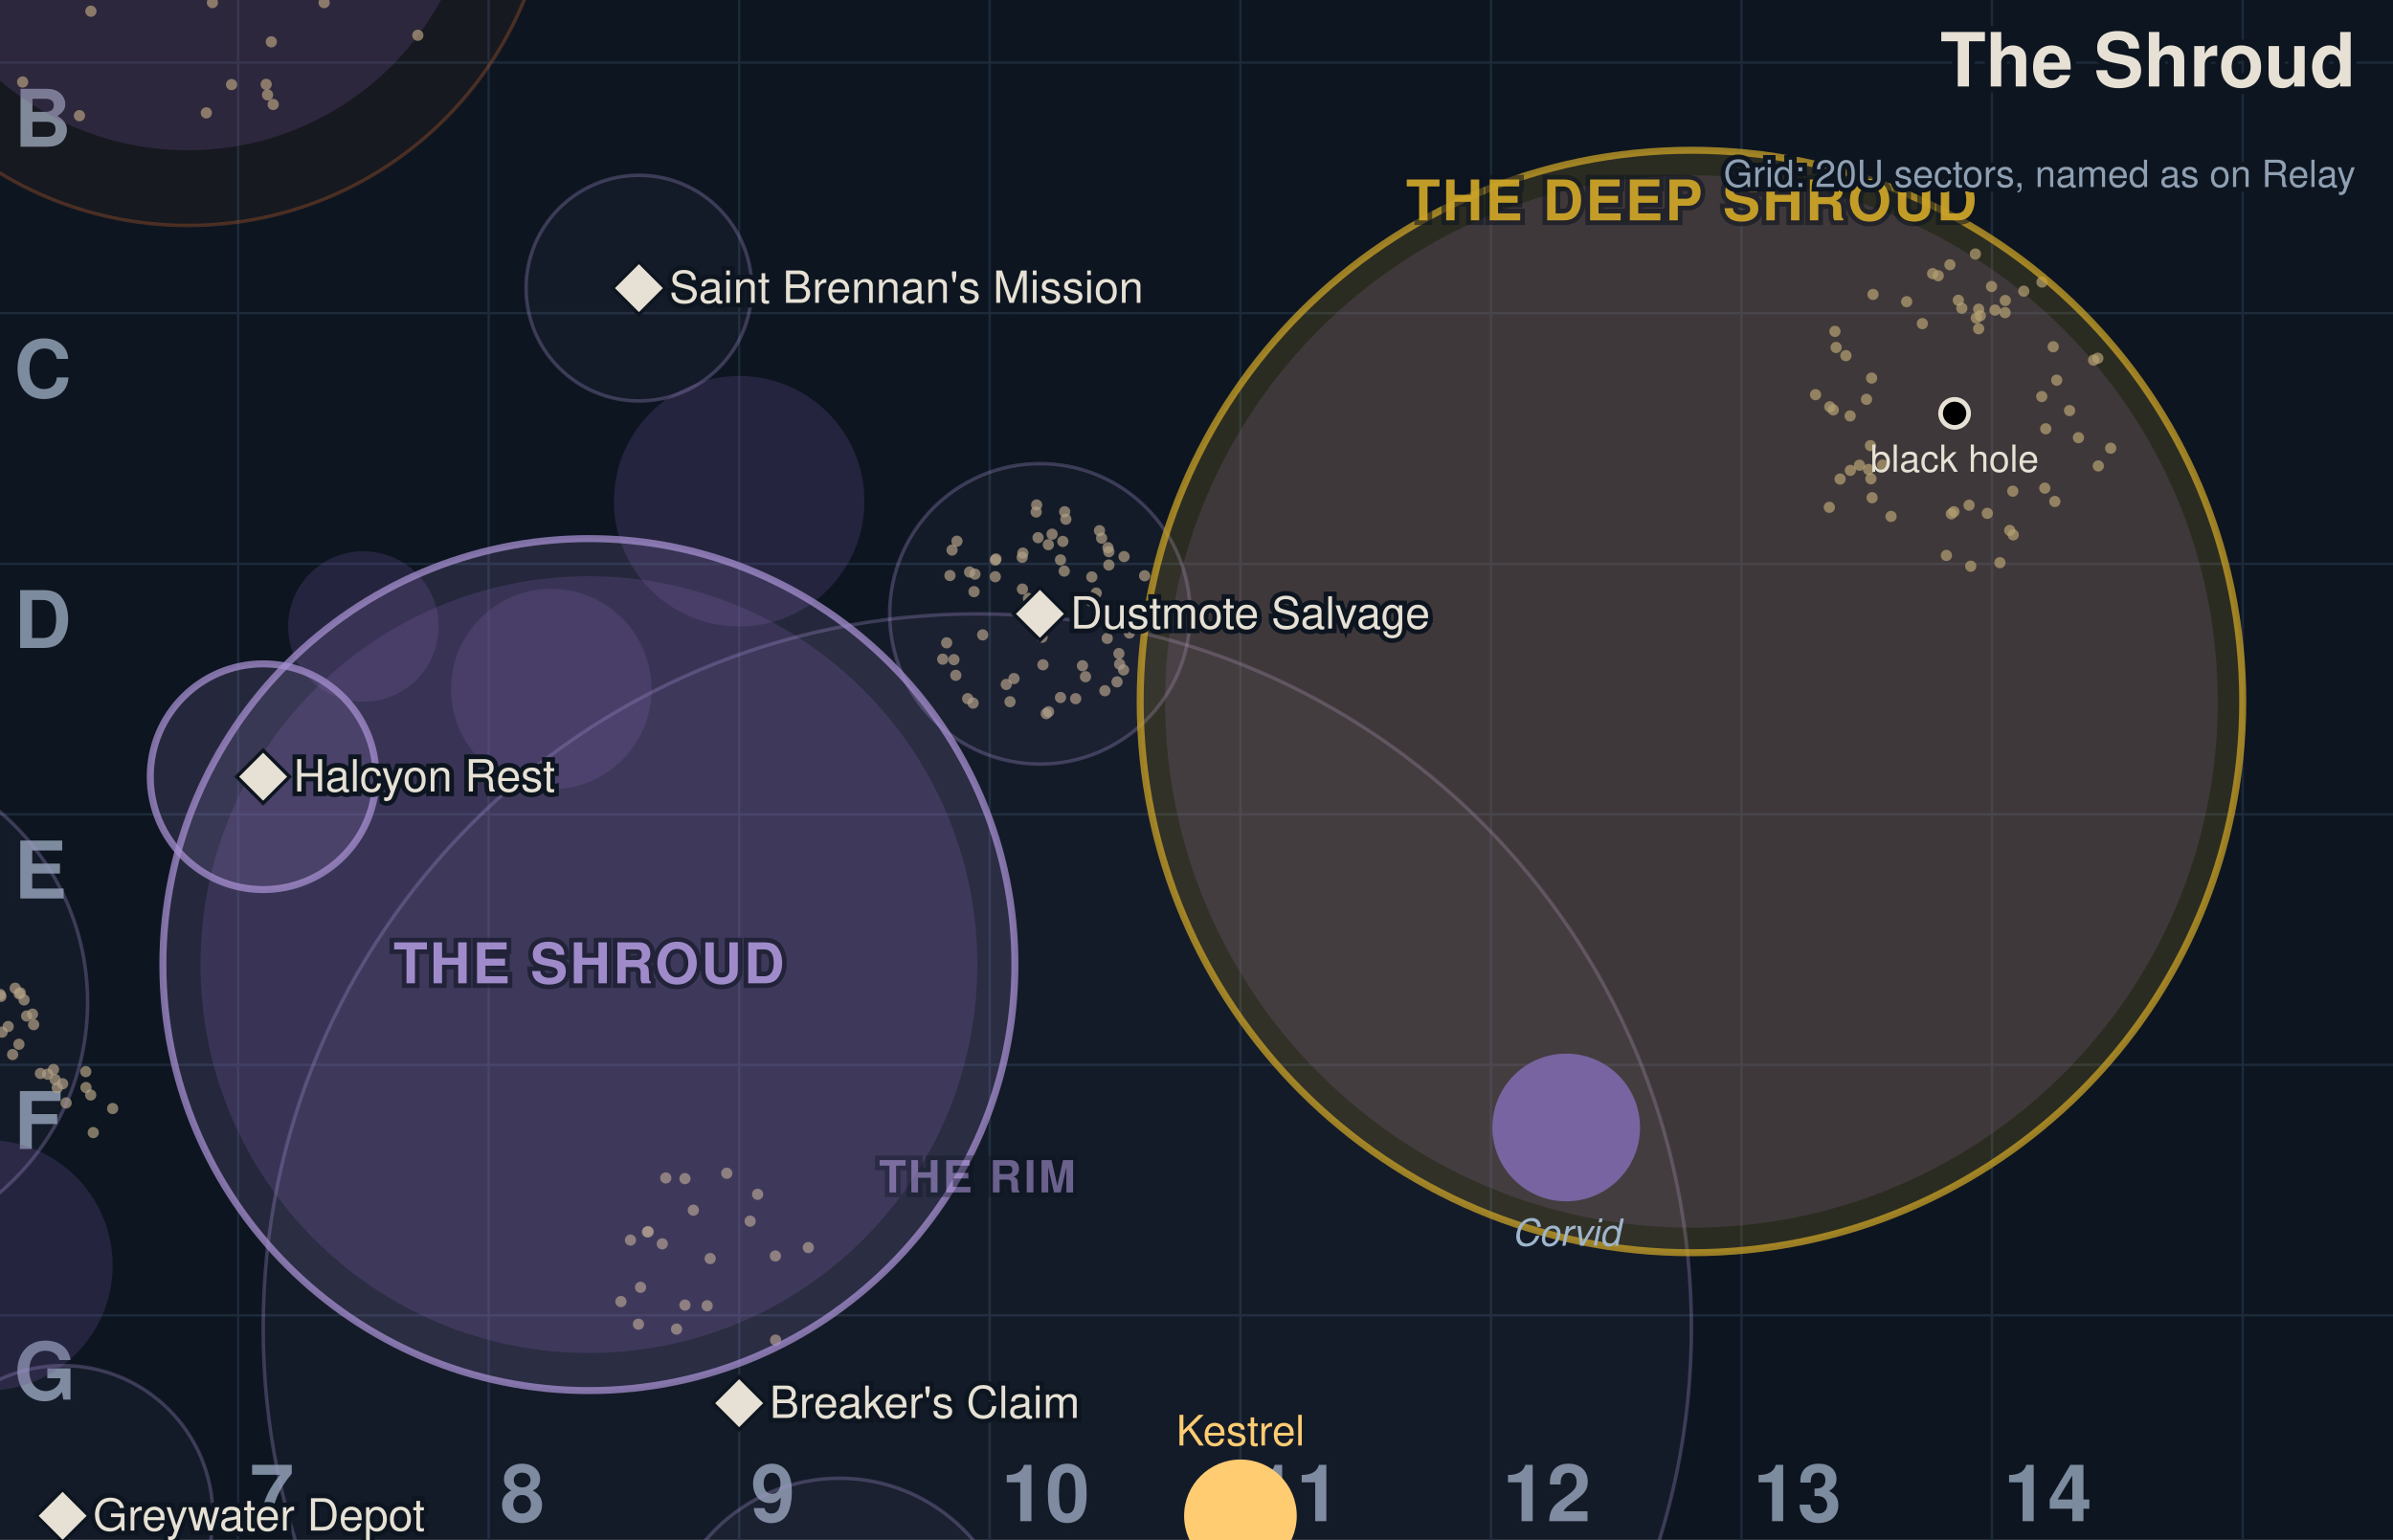
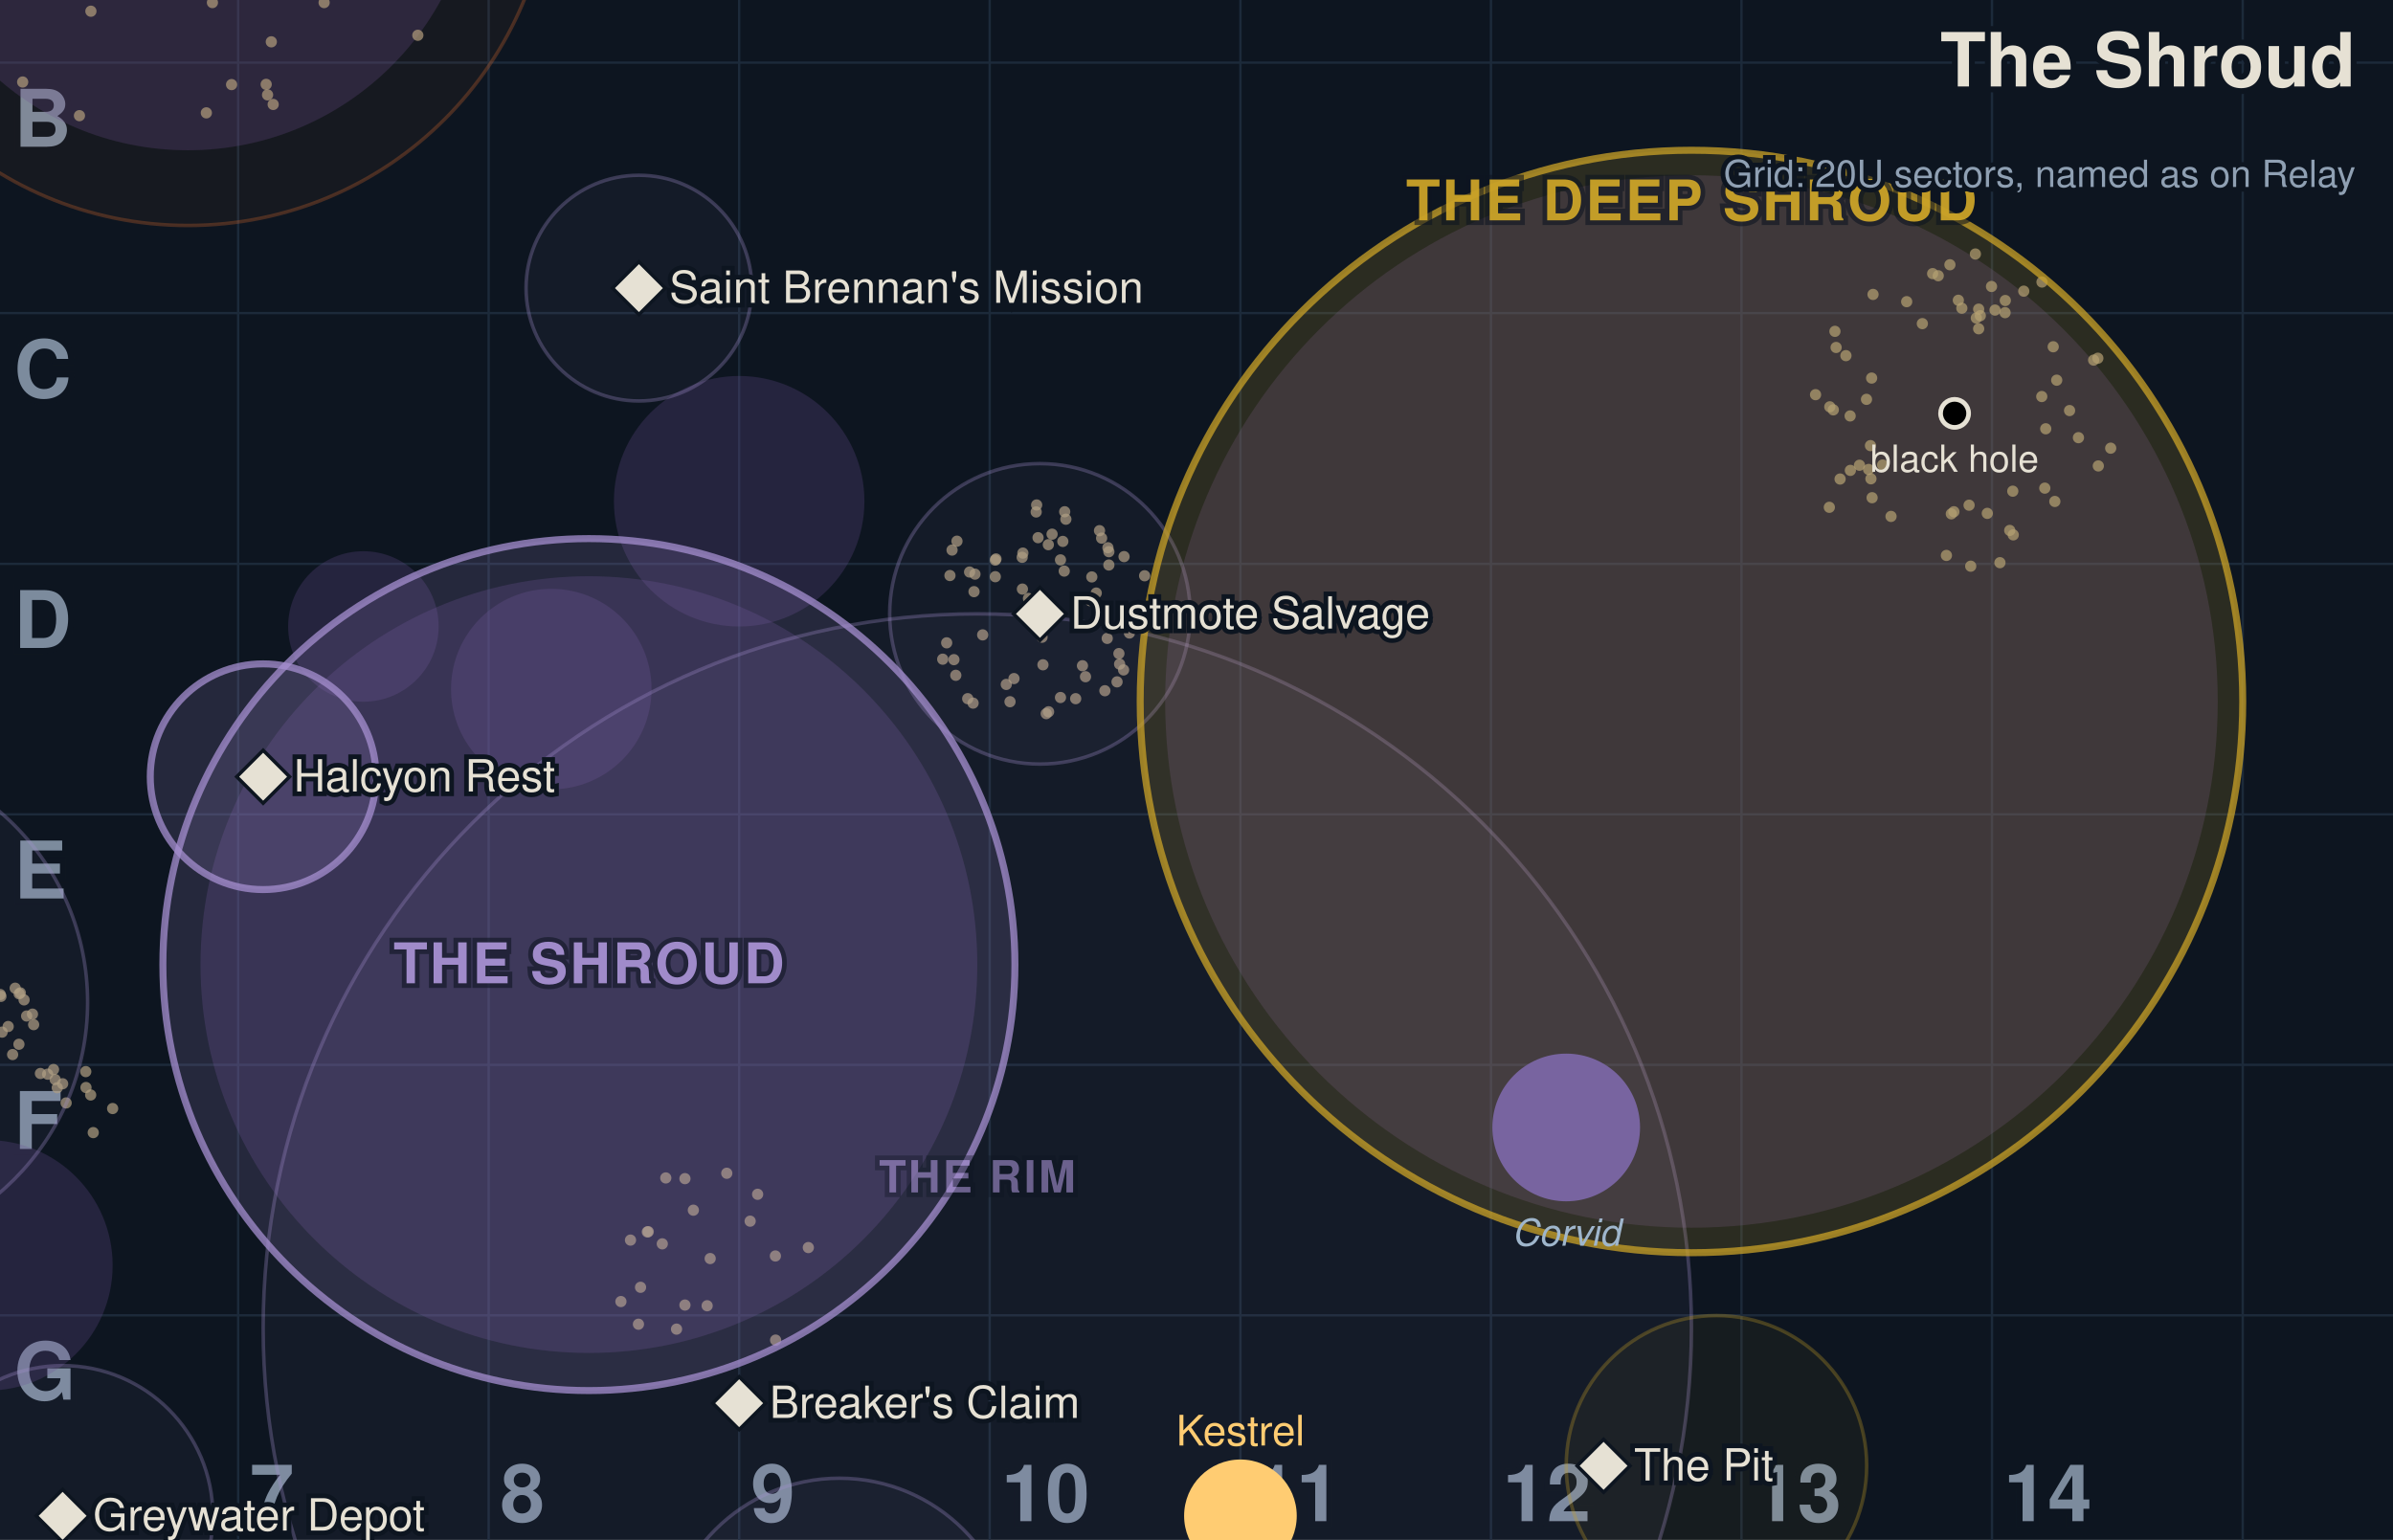
<svg xmlns="http://www.w3.org/2000/svg" viewBox="0 0 1024 659" font-family="Helvetica Neue, Helvetica, Arial, sans-serif">
  <rect width="1024" height="659" fill="#0d1520" />
  <line x1="-5.4" y1="0" x2="-5.4" y2="659" stroke="#1c2a3a" />
  <line x1="101.9" y1="0" x2="101.9" y2="659" stroke="#1c2a3a" />
  <text x="106.9" y="651" fill="#8fa0b3" font-size="34" font-weight="700" opacity="0.85" stroke="#0d1520" stroke-width="5" paint-order="stroke">7</text>
  <line x1="209.1" y1="0" x2="209.1" y2="659" stroke="#1c2a3a" />
  <text x="214.1" y="651" fill="#8fa0b3" font-size="34" font-weight="700" opacity="0.85" stroke="#0d1520" stroke-width="5" paint-order="stroke">8</text>
  <line x1="316.3" y1="0" x2="316.3" y2="659" stroke="#1c2a3a" />
  <text x="321.3" y="651" fill="#8fa0b3" font-size="34" font-weight="700" opacity="0.85" stroke="#0d1520" stroke-width="5" paint-order="stroke">9</text>
  <line x1="423.5" y1="0" x2="423.5" y2="659" stroke="#1c2a3a" />
  <text x="428.5" y="651" fill="#8fa0b3" font-size="34" font-weight="700" opacity="0.85" stroke="#0d1520" stroke-width="5" paint-order="stroke">10</text>
  <line x1="530.8" y1="0" x2="530.8" y2="659" stroke="#1c2a3a" />
  <text x="535.8" y="651" fill="#8fa0b3" font-size="34" font-weight="700" opacity="0.85" stroke="#0d1520" stroke-width="5" paint-order="stroke">11</text>
  <line x1="638.0" y1="0" x2="638.0" y2="659" stroke="#1c2a3a" />
  <text x="643.0" y="651" fill="#8fa0b3" font-size="34" font-weight="700" opacity="0.85" stroke="#0d1520" stroke-width="5" paint-order="stroke">12</text>
  <line x1="745.2" y1="0" x2="745.2" y2="659" stroke="#1c2a3a" />
  <text x="750.2" y="651" fill="#8fa0b3" font-size="34" font-weight="700" opacity="0.85" stroke="#0d1520" stroke-width="5" paint-order="stroke">13</text>
  <line x1="852.4" y1="0" x2="852.4" y2="659" stroke="#1c2a3a" />
  <text x="857.4" y="651" fill="#8fa0b3" font-size="34" font-weight="700" opacity="0.85" stroke="#0d1520" stroke-width="5" paint-order="stroke">14</text>
  <line x1="959.7" y1="0" x2="959.7" y2="659" stroke="#1c2a3a" />
  <line x1="0" y1="-80.4" x2="1024" y2="-80.4" stroke="#1c2a3a" />
  <line x1="0" y1="26.8" x2="1024" y2="26.8" stroke="#1c2a3a" />
  <text x="6" y="62.8" fill="#8fa0b3" font-size="34" font-weight="700" opacity="0.85" stroke="#0d1520" stroke-width="5" paint-order="stroke">B</text>
  <line x1="0" y1="134.0" x2="1024" y2="134.0" stroke="#1c2a3a" />
  <text x="6" y="170.0" fill="#8fa0b3" font-size="34" font-weight="700" opacity="0.85" stroke="#0d1520" stroke-width="5" paint-order="stroke">C</text>
  <line x1="0" y1="241.3" x2="1024" y2="241.3" stroke="#1c2a3a" />
  <text x="6" y="277.3" fill="#8fa0b3" font-size="34" font-weight="700" opacity="0.85" stroke="#0d1520" stroke-width="5" paint-order="stroke">D</text>
  <line x1="0" y1="348.5" x2="1024" y2="348.5" stroke="#1c2a3a" />
  <text x="6" y="384.5" fill="#8fa0b3" font-size="34" font-weight="700" opacity="0.85" stroke="#0d1520" stroke-width="5" paint-order="stroke">E</text>
  <line x1="0" y1="455.7" x2="1024" y2="455.7" stroke="#1c2a3a" />
  <text x="6" y="491.7" fill="#8fa0b3" font-size="34" font-weight="700" opacity="0.85" stroke="#0d1520" stroke-width="5" paint-order="stroke">F</text>
  <line x1="0" y1="562.9" x2="1024" y2="562.9" stroke="#1c2a3a" />
  <text x="6" y="598.9" fill="#8fa0b3" font-size="34" font-weight="700" opacity="0.85" stroke="#0d1520" stroke-width="5" paint-order="stroke">G</text>
  <circle cx="252.0" cy="412.8" r="166.2" fill="#6a4c93" opacity="0.26" />
  <circle cx="723.8" cy="300.2" r="225.2" fill="#6a4c93" opacity="0.26" />
  <circle cx="80.4" cy="-59.0" r="123.3" fill="#6a4c93" opacity="0.26" />
  <circle cx="-5.4" cy="541.5" r="53.6" fill="#6a4c93" opacity="0.26" />
  <circle cx="235.9" cy="294.9" r="42.9" fill="#6a4c93" opacity="0.26" />
  <circle cx="316.3" cy="214.5" r="53.6" fill="#6a4c93" opacity="0.26" />
  <circle cx="155.5" cy="268.1" r="32.2" fill="#6a4c93" opacity="0.26" />
  <circle cx="446.3" cy="284.5" r="2.4" fill="#b0a080" opacity="0.7" />
  <circle cx="456.1" cy="222.2" r="2.4" fill="#b0a080" opacity="0.7" />
  <circle cx="482.4" cy="262.9" r="2.4" fill="#b0a080" opacity="0.7" />
  <circle cx="409.0" cy="289.0" r="2.4" fill="#b0a080" opacity="0.7" />
  <circle cx="463.2" cy="284.9" r="2.4" fill="#b0a080" opacity="0.7" />
  <circle cx="430.6" cy="292.9" r="2.4" fill="#b0a080" opacity="0.7" />
  <circle cx="443.4" cy="219.1" r="2.4" fill="#b0a080" opacity="0.7" />
  <circle cx="416.4" cy="300.9" r="2.4" fill="#b0a080" opacity="0.7" />
  <circle cx="448.0" cy="262.3" r="2.4" fill="#b0a080" opacity="0.7" />
  <circle cx="414.1" cy="299.0" r="2.4" fill="#b0a080" opacity="0.7" />
  <circle cx="489.8" cy="246.4" r="2.4" fill="#b0a080" opacity="0.7" />
  <circle cx="467.2" cy="246.9" r="2.4" fill="#b0a080" opacity="0.7" />
  <circle cx="474.5" cy="241.8" r="2.4" fill="#b0a080" opacity="0.7" />
  <circle cx="425.9" cy="239.7" r="2.4" fill="#b0a080" opacity="0.7" />
  <circle cx="474.5" cy="236.1" r="2.4" fill="#b0a080" opacity="0.7" />
  <circle cx="448.6" cy="233.1" r="2.4" fill="#b0a080" opacity="0.7" />
  <circle cx="453.8" cy="298.5" r="2.4" fill="#b0a080" opacity="0.7" />
  <circle cx="474.1" cy="234.4" r="2.4" fill="#b0a080" opacity="0.7" />
  <circle cx="448.7" cy="304.6" r="2.4" fill="#b0a080" opacity="0.7" />
  <circle cx="455.4" cy="244.4" r="2.4" fill="#b0a080" opacity="0.7" />
  <circle cx="478.8" cy="279.7" r="2.4" fill="#b0a080" opacity="0.7" />
  <circle cx="481.0" cy="238.2" r="2.4" fill="#b0a080" opacity="0.7" />
  <circle cx="417.2" cy="245.7" r="2.4" fill="#b0a080" opacity="0.7" />
  <circle cx="470.5" cy="227.1" r="2.4" fill="#b0a080" opacity="0.7" />
  <circle cx="416.8" cy="253.2" r="2.4" fill="#b0a080" opacity="0.7" />
  <circle cx="454.8" cy="231.7" r="2.4" fill="#b0a080" opacity="0.7" />
  <circle cx="466.6" cy="257.1" r="2.4" fill="#b0a080" opacity="0.7" />
  <circle cx="437.4" cy="238.5" r="2.4" fill="#b0a080" opacity="0.7" />
  <circle cx="479.1" cy="284.2" r="2.4" fill="#b0a080" opacity="0.7" />
  <circle cx="473.8" cy="273.2" r="2.4" fill="#b0a080" opacity="0.7" />
  <circle cx="443.6" cy="216.1" r="2.4" fill="#b0a080" opacity="0.7" />
  <circle cx="480.8" cy="286.7" r="2.4" fill="#b0a080" opacity="0.7" />
  <circle cx="409.5" cy="231.6" r="2.4" fill="#b0a080" opacity="0.7" />
  <circle cx="471.4" cy="230.3" r="2.4" fill="#b0a080" opacity="0.7" />
  <circle cx="469.1" cy="253.8" r="2.4" fill="#b0a080" opacity="0.7" />
  <circle cx="453.8" cy="239.6" r="2.4" fill="#b0a080" opacity="0.7" />
  <circle cx="478.0" cy="291.8" r="2.4" fill="#b0a080" opacity="0.7" />
  <circle cx="426.2" cy="239.2" r="2.4" fill="#b0a080" opacity="0.7" />
  <circle cx="483.3" cy="270.9" r="2.4" fill="#b0a080" opacity="0.7" />
  <circle cx="464.5" cy="289.6" r="2.4" fill="#b0a080" opacity="0.7" />
  <circle cx="408.2" cy="282.3" r="2.4" fill="#b0a080" opacity="0.7" />
  <circle cx="472.8" cy="295.6" r="2.4" fill="#b0a080" opacity="0.7" />
  <circle cx="455.6" cy="219.0" r="2.4" fill="#b0a080" opacity="0.7" />
  <circle cx="406.5" cy="246.3" r="2.4" fill="#b0a080" opacity="0.7" />
  <circle cx="403.4" cy="282.1" r="2.4" fill="#b0a080" opacity="0.7" />
  <circle cx="440.1" cy="256.1" r="2.4" fill="#b0a080" opacity="0.7" />
  <circle cx="414.9" cy="244.8" r="2.4" fill="#b0a080" opacity="0.7" />
  <circle cx="432.2" cy="300.3" r="2.4" fill="#b0a080" opacity="0.7" />
  <circle cx="447.7" cy="305.4" r="2.4" fill="#b0a080" opacity="0.7" />
  <circle cx="444.2" cy="230.1" r="2.4" fill="#b0a080" opacity="0.7" />
  <circle cx="425.9" cy="246.8" r="2.4" fill="#b0a080" opacity="0.7" />
  <circle cx="460.3" cy="299.0" r="2.4" fill="#b0a080" opacity="0.7" />
  <circle cx="407.4" cy="235.4" r="2.4" fill="#b0a080" opacity="0.7" />
  <circle cx="433.9" cy="290.4" r="2.4" fill="#b0a080" opacity="0.7" />
  <circle cx="450.2" cy="228.6" r="2.4" fill="#b0a080" opacity="0.7" />
  <circle cx="437.5" cy="252.1" r="2.4" fill="#b0a080" opacity="0.7" />
  <circle cx="437.7" cy="236.7" r="2.4" fill="#b0a080" opacity="0.7" />
  <circle cx="405.1" cy="275.1" r="2.4" fill="#b0a080" opacity="0.7" />
  <circle cx="420.5" cy="271.7" r="2.4" fill="#b0a080" opacity="0.7" />
  <circle cx="445.9" cy="272.7" r="2.4" fill="#b0a080" opacity="0.7" />
  <circle cx="38.9" cy="4.8" r="2.4" fill="#b0a080" opacity="0.7" />
  <circle cx="9.7" cy="35.1" r="2.4" fill="#b0a080" opacity="0.7" />
  <circle cx="113.9" cy="36.1" r="2.4" fill="#b0a080" opacity="0.7" />
  <circle cx="90.9" cy="1.1" r="2.4" fill="#b0a080" opacity="0.7" />
  <circle cx="114.5" cy="40.6" r="2.4" fill="#b0a080" opacity="0.7" />
  <circle cx="88.3" cy="48.3" r="2.4" fill="#b0a080" opacity="0.7" />
  <circle cx="99.1" cy="36.2" r="2.4" fill="#b0a080" opacity="0.7" />
  <circle cx="138.7" cy="1.1" r="2.4" fill="#b0a080" opacity="0.7" />
  <circle cx="178.8" cy="15.1" r="2.4" fill="#b0a080" opacity="0.7" />
  <circle cx="116.1" cy="17.9" r="2.4" fill="#b0a080" opacity="0.7" />
  <circle cx="116.9" cy="44.7" r="2.4" fill="#b0a080" opacity="0.7" />
  <circle cx="34.0" cy="49.5" r="2.4" fill="#b0a080" opacity="0.7" />
  <circle cx="38.8" cy="468.6" r="2.4" fill="#b0a080" opacity="0.7" />
  <circle cx="11.4" cy="434.8" r="2.4" fill="#b0a080" opacity="0.7" />
  <circle cx="22.9" cy="457.7" r="2.4" fill="#b0a080" opacity="0.7" />
  <circle cx="17.3" cy="459.4" r="2.4" fill="#b0a080" opacity="0.7" />
  <circle cx="3.5" cy="439.3" r="2.4" fill="#b0a080" opacity="0.7" />
  <circle cx="24.5" cy="465.5" r="2.4" fill="#b0a080" opacity="0.7" />
  <circle cx="23.6" cy="462.0" r="2.4" fill="#b0a080" opacity="0.7" />
  <circle cx="39.9" cy="484.7" r="2.4" fill="#b0a080" opacity="0.7" />
  <circle cx="8.1" cy="446.9" r="2.4" fill="#b0a080" opacity="0.7" />
  <circle cx="14.4" cy="438.5" r="2.4" fill="#b0a080" opacity="0.7" />
  <circle cx="26.8" cy="463.8" r="2.4" fill="#b0a080" opacity="0.7" />
  <circle cx="0.1" cy="425.6" r="2.4" fill="#b0a080" opacity="0.7" />
  <circle cx="8.2" cy="425.3" r="2.4" fill="#b0a080" opacity="0.7" />
  <circle cx="8.7" cy="424.9" r="2.4" fill="#b0a080" opacity="0.7" />
  <circle cx="36.7" cy="458.6" r="2.4" fill="#b0a080" opacity="0.7" />
  <circle cx="0.4" cy="426.4" r="2.4" fill="#b0a080" opacity="0.7" />
  <circle cx="6.5" cy="422.9" r="2.4" fill="#b0a080" opacity="0.7" />
  <circle cx="48.2" cy="474.4" r="2.4" fill="#b0a080" opacity="0.7" />
  <circle cx="10.3" cy="427.9" r="2.4" fill="#b0a080" opacity="0.7" />
  <circle cx="36.8" cy="465.4" r="2.4" fill="#b0a080" opacity="0.7" />
  <circle cx="28.3" cy="472.0" r="2.4" fill="#b0a080" opacity="0.7" />
  <circle cx="13.9" cy="434.0" r="2.4" fill="#b0a080" opacity="0.7" />
  <circle cx="0.9" cy="441.7" r="2.4" fill="#b0a080" opacity="0.7" />
  <circle cx="5.4" cy="451.3" r="2.4" fill="#b0a080" opacity="0.7" />
  <circle cx="20.4" cy="459.7" r="2.4" fill="#b0a080" opacity="0.7" />
  <circle cx="302.6" cy="558.8" r="2.4" fill="#b0a080" opacity="0.7" />
  <circle cx="321.0" cy="522.6" r="2.4" fill="#b0a080" opacity="0.7" />
  <circle cx="273.2" cy="566.7" r="2.4" fill="#b0a080" opacity="0.7" />
  <circle cx="296.7" cy="517.9" r="2.4" fill="#b0a080" opacity="0.7" />
  <circle cx="324.2" cy="511.1" r="2.4" fill="#b0a080" opacity="0.7" />
  <circle cx="345.9" cy="533.9" r="2.4" fill="#b0a080" opacity="0.7" />
  <circle cx="283.4" cy="532.3" r="2.4" fill="#b0a080" opacity="0.7" />
  <circle cx="293.1" cy="558.5" r="2.4" fill="#b0a080" opacity="0.7" />
  <circle cx="331.8" cy="537.5" r="2.4" fill="#b0a080" opacity="0.7" />
  <circle cx="265.7" cy="557.0" r="2.4" fill="#b0a080" opacity="0.7" />
  <circle cx="331.9" cy="573.5" r="2.4" fill="#b0a080" opacity="0.7" />
  <circle cx="284.9" cy="504.1" r="2.4" fill="#b0a080" opacity="0.7" />
  <circle cx="293.1" cy="504.4" r="2.4" fill="#b0a080" opacity="0.7" />
  <circle cx="269.8" cy="530.7" r="2.4" fill="#b0a080" opacity="0.7" />
  <circle cx="289.5" cy="568.8" r="2.4" fill="#b0a080" opacity="0.7" />
  <circle cx="311.0" cy="502.1" r="2.4" fill="#b0a080" opacity="0.7" />
  <circle cx="303.9" cy="538.6" r="2.4" fill="#b0a080" opacity="0.7" />
  <circle cx="277.0" cy="527.2" r="2.4" fill="#b0a080" opacity="0.7" />
  <circle cx="274.1" cy="550.9" r="2.4" fill="#b0a080" opacity="0.7" />
  <circle cx="277.4" cy="527.1" r="2.4" fill="#b0a080" opacity="0.7" />
  <circle cx="836.1" cy="219.0" r="2.4" fill="#b0a080" opacity="0.7" />
  <circle cx="800.9" cy="161.8" r="2.4" fill="#b0a080" opacity="0.7" />
  <circle cx="815.9" cy="129.1" r="2.4" fill="#b0a080" opacity="0.7" />
  <circle cx="843.3" cy="242.3" r="2.4" fill="#b0a080" opacity="0.7" />
  <circle cx="855.8" cy="240.8" r="2.4" fill="#b0a080" opacity="0.7" />
  <circle cx="903.2" cy="191.8" r="2.4" fill="#b0a080" opacity="0.7" />
  <circle cx="897.9" cy="199.4" r="2.4" fill="#b0a080" opacity="0.7" />
  <circle cx="839.5" cy="131.9" r="2.4" fill="#b0a080" opacity="0.7" />
  <circle cx="784.5" cy="175.4" r="2.4" fill="#b0a080" opacity="0.7" />
  <circle cx="873.7" cy="169.7" r="2.4" fill="#b0a080" opacity="0.7" />
  <circle cx="866.0" cy="124.6" r="2.4" fill="#b0a080" opacity="0.7" />
  <circle cx="809.2" cy="221.0" r="2.4" fill="#b0a080" opacity="0.7" />
  <circle cx="822.6" cy="138.5" r="2.4" fill="#b0a080" opacity="0.7" />
  <circle cx="798.7" cy="170.9" r="2.4" fill="#b0a080" opacity="0.7" />
  <circle cx="805.6" cy="199.0" r="2.4" fill="#b0a080" opacity="0.7" />
  <circle cx="800.6" cy="204.9" r="2.4" fill="#b0a080" opacity="0.7" />
  <circle cx="787.4" cy="205.0" r="2.4" fill="#b0a080" opacity="0.7" />
  <circle cx="791.7" cy="178.0" r="2.4" fill="#b0a080" opacity="0.7" />
  <circle cx="845.3" cy="108.7" r="2.4" fill="#b0a080" opacity="0.7" />
  <circle cx="878.6" cy="148.4" r="2.4" fill="#b0a080" opacity="0.7" />
  <circle cx="799.6" cy="200.9" r="2.4" fill="#b0a080" opacity="0.7" />
  <circle cx="861.3" cy="210.2" r="2.4" fill="#b0a080" opacity="0.7" />
  <circle cx="827.0" cy="117.1" r="2.4" fill="#b0a080" opacity="0.7" />
  <circle cx="875.4" cy="183.5" r="2.4" fill="#b0a080" opacity="0.7" />
  <circle cx="852.2" cy="122.6" r="2.4" fill="#b0a080" opacity="0.7" />
  <circle cx="861.5" cy="228.9" r="2.4" fill="#b0a080" opacity="0.7" />
  <circle cx="789.9" cy="152.2" r="2.4" fill="#b0a080" opacity="0.7" />
  <circle cx="879.3" cy="214.6" r="2.4" fill="#b0a080" opacity="0.7" />
  <circle cx="875.0" cy="208.9" r="2.4" fill="#b0a080" opacity="0.7" />
  <circle cx="858.1" cy="128.6" r="2.4" fill="#b0a080" opacity="0.7" />
  <circle cx="873.8" cy="120.7" r="2.4" fill="#b0a080" opacity="0.7" />
  <circle cx="895.9" cy="154.1" r="2.4" fill="#b0a080" opacity="0.7" />
  <circle cx="838.0" cy="128.5" r="2.4" fill="#b0a080" opacity="0.7" />
  <circle cx="842.6" cy="216.2" r="2.4" fill="#b0a080" opacity="0.7" />
  <circle cx="858.0" cy="133.8" r="2.4" fill="#b0a080" opacity="0.7" />
  <circle cx="834.4" cy="113.3" r="2.4" fill="#b0a080" opacity="0.7" />
  <circle cx="860.0" cy="227.0" r="2.4" fill="#b0a080" opacity="0.7" />
  <circle cx="835.0" cy="219.9" r="2.4" fill="#b0a080" opacity="0.7" />
  <circle cx="782.8" cy="217.1" r="2.4" fill="#b0a080" opacity="0.7" />
  <circle cx="801.5" cy="126.0" r="2.4" fill="#b0a080" opacity="0.7" />
  <circle cx="846.7" cy="140.7" r="2.4" fill="#b0a080" opacity="0.7" />
  <circle cx="832.9" cy="237.7" r="2.4" fill="#b0a080" opacity="0.7" />
  <circle cx="791.8" cy="201.3" r="2.4" fill="#b0a080" opacity="0.7" />
  <circle cx="845.7" cy="136.1" r="2.4" fill="#b0a080" opacity="0.7" />
  <circle cx="776.9" cy="168.9" r="2.4" fill="#b0a080" opacity="0.7" />
  <circle cx="847.4" cy="135.1" r="2.4" fill="#b0a080" opacity="0.7" />
  <circle cx="795.7" cy="199.1" r="2.4" fill="#b0a080" opacity="0.7" />
  <circle cx="800.4" cy="190.7" r="2.4" fill="#b0a080" opacity="0.7" />
  <circle cx="885.6" cy="175.7" r="2.4" fill="#b0a080" opacity="0.7" />
  <circle cx="846.7" cy="132.3" r="2.4" fill="#b0a080" opacity="0.7" />
  <circle cx="889.4" cy="187.3" r="2.4" fill="#b0a080" opacity="0.7" />
  <circle cx="785.2" cy="141.8" r="2.4" fill="#b0a080" opacity="0.7" />
  <circle cx="783.0" cy="174.1" r="2.4" fill="#b0a080" opacity="0.7" />
  <circle cx="785.7" cy="148.7" r="2.4" fill="#b0a080" opacity="0.7" />
  <circle cx="853.7" cy="132.7" r="2.4" fill="#b0a080" opacity="0.7" />
  <circle cx="897.7" cy="153.3" r="2.4" fill="#b0a080" opacity="0.7" />
  <circle cx="850.4" cy="219.7" r="2.4" fill="#b0a080" opacity="0.7" />
  <circle cx="829.4" cy="118.0" r="2.4" fill="#b0a080" opacity="0.7" />
  <circle cx="801.1" cy="213.0" r="2.4" fill="#b0a080" opacity="0.7" />
  <circle cx="880.1" cy="162.7" r="2.4" fill="#b0a080" opacity="0.7" />
  <circle cx="-841.7" cy="21.4" r="353.8" fill="#6fa8ff" fill-opacity="0.05" stroke="#6fa8ff" stroke-opacity="0.3" stroke-width="1.5" />
  <circle cx="-445.0" cy="230.5" r="284.1" fill="#6fa8ff" fill-opacity="0.05" stroke="#6fa8ff" stroke-opacity="0.3" stroke-width="1.5" />
  <circle cx="-943.6" cy="627.3" r="386.0" fill="#6fa8ff" fill-opacity="0.05" stroke="#6fa8ff" stroke-opacity="0.3" stroke-width="1.5" />
  <circle cx="-69.7" cy="428.9" r="107.2" fill="#a58fd0" fill-opacity="0.05" stroke="#a58fd0" stroke-opacity="0.3" stroke-width="1.5" />
  <circle cx="-278.8" cy="568.3" r="75.1" fill="#a58fd0" fill-opacity="0.05" stroke="#a58fd0" stroke-opacity="0.3" stroke-width="1.5" />
  <circle cx="-423.5" cy="761.3" r="134.0" fill="#a58fd0" fill-opacity="0.05" stroke="#a58fd0" stroke-opacity="0.3" stroke-width="1.5" />
  <circle cx="26.8" cy="648.7" r="64.3" fill="#a58fd0" fill-opacity="0.05" stroke="#a58fd0" stroke-opacity="0.3" stroke-width="1.5" />
  <circle cx="10.7" cy="825.6" r="155.5" fill="#c9a227" fill-opacity="0.05" stroke="#c9a227" stroke-opacity="0.3" stroke-width="1.5" />
  <circle cx="182.3" cy="986.5" r="112.6" fill="#d0662c" fill-opacity="0.05" stroke="#d0662c" stroke-opacity="0.3" stroke-width="1.5" />
  <circle cx="418.2" cy="568.3" r="305.6" fill="#a58fd0" fill-opacity="0.05" stroke="#a58fd0" stroke-opacity="0.3" stroke-width="1.5" />
  <circle cx="273.4" cy="123.3" r="48.3" fill="#a58fd0" fill-opacity="0.05" stroke="#a58fd0" stroke-opacity="0.3" stroke-width="1.5" />
  <circle cx="445.0" cy="262.7" r="64.3" fill="#a58fd0" fill-opacity="0.05" stroke="#a58fd0" stroke-opacity="0.3" stroke-width="1.5" />
  <circle cx="359.2" cy="707.7" r="75.1" fill="#a58fd0" fill-opacity="0.05" stroke="#a58fd0" stroke-opacity="0.3" stroke-width="1.5" />
  <circle cx="80.4" cy="-59.0" r="155.5" fill="#d0662c" fill-opacity="0.05" stroke="#d0662c" stroke-opacity="0.3" stroke-width="1.5" />
  <circle cx="723.8" cy="1040.1" r="209.1" fill="#d0403a" fill-opacity="0.05" stroke="#d0403a" stroke-opacity="0.3" stroke-width="1.5" />
+   <circle cx="734.5" cy="627.3" r="64.3" fill="#c9a227" fill-opacity="0.05" stroke="#c9a227" stroke-opacity="0.3" stroke-width="1.5" />
  <circle cx="252.0" cy="412.8" r="182.3" fill="#a58fd0" fill-opacity="0.16" stroke="#a58fd0" stroke-opacity="0.75" stroke-width="3" />
  <circle cx="112.6" cy="332.4" r="48.3" fill="#a58fd0" fill-opacity="0.16" stroke="#a58fd0" stroke-opacity="0.75" stroke-width="3" />
  <circle cx="723.8" cy="300.2" r="235.9" fill="#c9a227" fill-opacity="0.16" stroke="#c9a227" stroke-opacity="0.75" stroke-width="3" />
  <circle cx="530.8" cy="648.7" r="24.1" fill="#ffcc72" />
  <text x="530.8" y="618.6" fill="#ffcc72" font-size="18" text-anchor="middle">Kestrel</text>
  <circle cx="670.2" cy="482.5" r="31.6" fill="#7864a0" />
  <text x="670.2" y="533.1" fill="#9fb6cc" font-size="16" font-style="italic" text-anchor="middle">Corvid</text>
  <circle cx="836.4" cy="176.9" r="6" fill="#000" stroke="#e6e1d4" stroke-width="2" />
  <text x="836.4" y="201.9" fill="#e6e1d4" font-size="16" text-anchor="middle">black hole</text>
  <text x="252.0" y="420.8" fill="#a58fd0" font-size="24" font-weight="700" text-anchor="middle" opacity="0.95" letter-spacing="1" stroke="#0d1520" stroke-width="4" stroke-opacity="0.6" paint-order="stroke">THE SHROUD</text>
  <text x="723.8" y="94.3" fill="#c9a227" font-size="24" font-weight="700" text-anchor="middle" opacity="0.95" letter-spacing="1" stroke="#0d1520" stroke-width="4" stroke-opacity="0.6" paint-order="stroke">THE DEEP SHROUD</text>
  <text x="418.2" y="510.3" fill="#a58fd0" font-size="19" font-weight="700" text-anchor="middle" opacity="0.6" letter-spacing="1" stroke="#0d1520" stroke-width="4" stroke-opacity="0.6" paint-order="stroke">THE RIM</text>
  <rect x="18.8" y="640.7" width="16" height="16" fill="#e6e1d4" stroke="#0d1520" stroke-width="1.5" transform="rotate(45 26.8 648.7)" />
  <text x="39.8" y="655.0" fill="#e6e1d4" font-size="19" text-anchor="start" stroke="#0d1520" stroke-width="4" paint-order="stroke">Greywater Depot</text>
  <rect x="104.6" y="324.4" width="16" height="16" fill="#e6e1d4" stroke="#0d1520" stroke-width="1.5" transform="rotate(45 112.6 332.4)" />
  <text x="125.6" y="338.7" fill="#e6e1d4" font-size="19" text-anchor="start" stroke="#0d1520" stroke-width="4" paint-order="stroke">Halcyon Rest</text>
  <rect x="437.0" y="254.7" width="16" height="16" fill="#e6e1d4" stroke="#0d1520" stroke-width="1.5" transform="rotate(45 445.0 262.7)" />
  <text x="458.0" y="269.0" fill="#e6e1d4" font-size="19" text-anchor="start" stroke="#0d1520" stroke-width="4" paint-order="stroke">Dustmote Salvage</text>
  <rect x="265.4" y="115.3" width="16" height="16" fill="#e6e1d4" stroke="#0d1520" stroke-width="1.5" transform="rotate(45 273.4 123.3)" />
  <text x="286.4" y="129.6" fill="#e6e1d4" font-size="19" text-anchor="start" stroke="#0d1520" stroke-width="4" paint-order="stroke">Saint Brennan's Mission</text>
  <rect x="308.3" y="592.5" width="16" height="16" fill="#e6e1d4" stroke="#0d1520" stroke-width="1.5" transform="rotate(45 316.3 600.5)" />
  <text x="329.3" y="606.8" fill="#e6e1d4" font-size="19" text-anchor="start" stroke="#0d1520" stroke-width="4" paint-order="stroke">Breaker's Claim</text>
+   <rect x="678.2" y="619.3" width="16" height="16" fill="#e6e1d4" stroke="#0d1520" stroke-width="1.5" transform="rotate(45 686.2 627.3)" />
+   <text x="699.2" y="633.6" fill="#e6e1d4" font-size="19" text-anchor="start" stroke="#0d1520" stroke-width="4" paint-order="stroke">The Pit</text>
  <text x="1008" y="37" fill="#e6e1d4" font-size="32" font-weight="700" text-anchor="end" stroke="#0d1520" stroke-width="5" paint-order="stroke">The Shroud</text>
  <text x="1008" y="80" fill="#8fa0b3" font-size="16" text-anchor="end" stroke="#0d1520" stroke-width="4" paint-order="stroke">Grid: 20U sectors, named as on Relay</text>
</svg>
